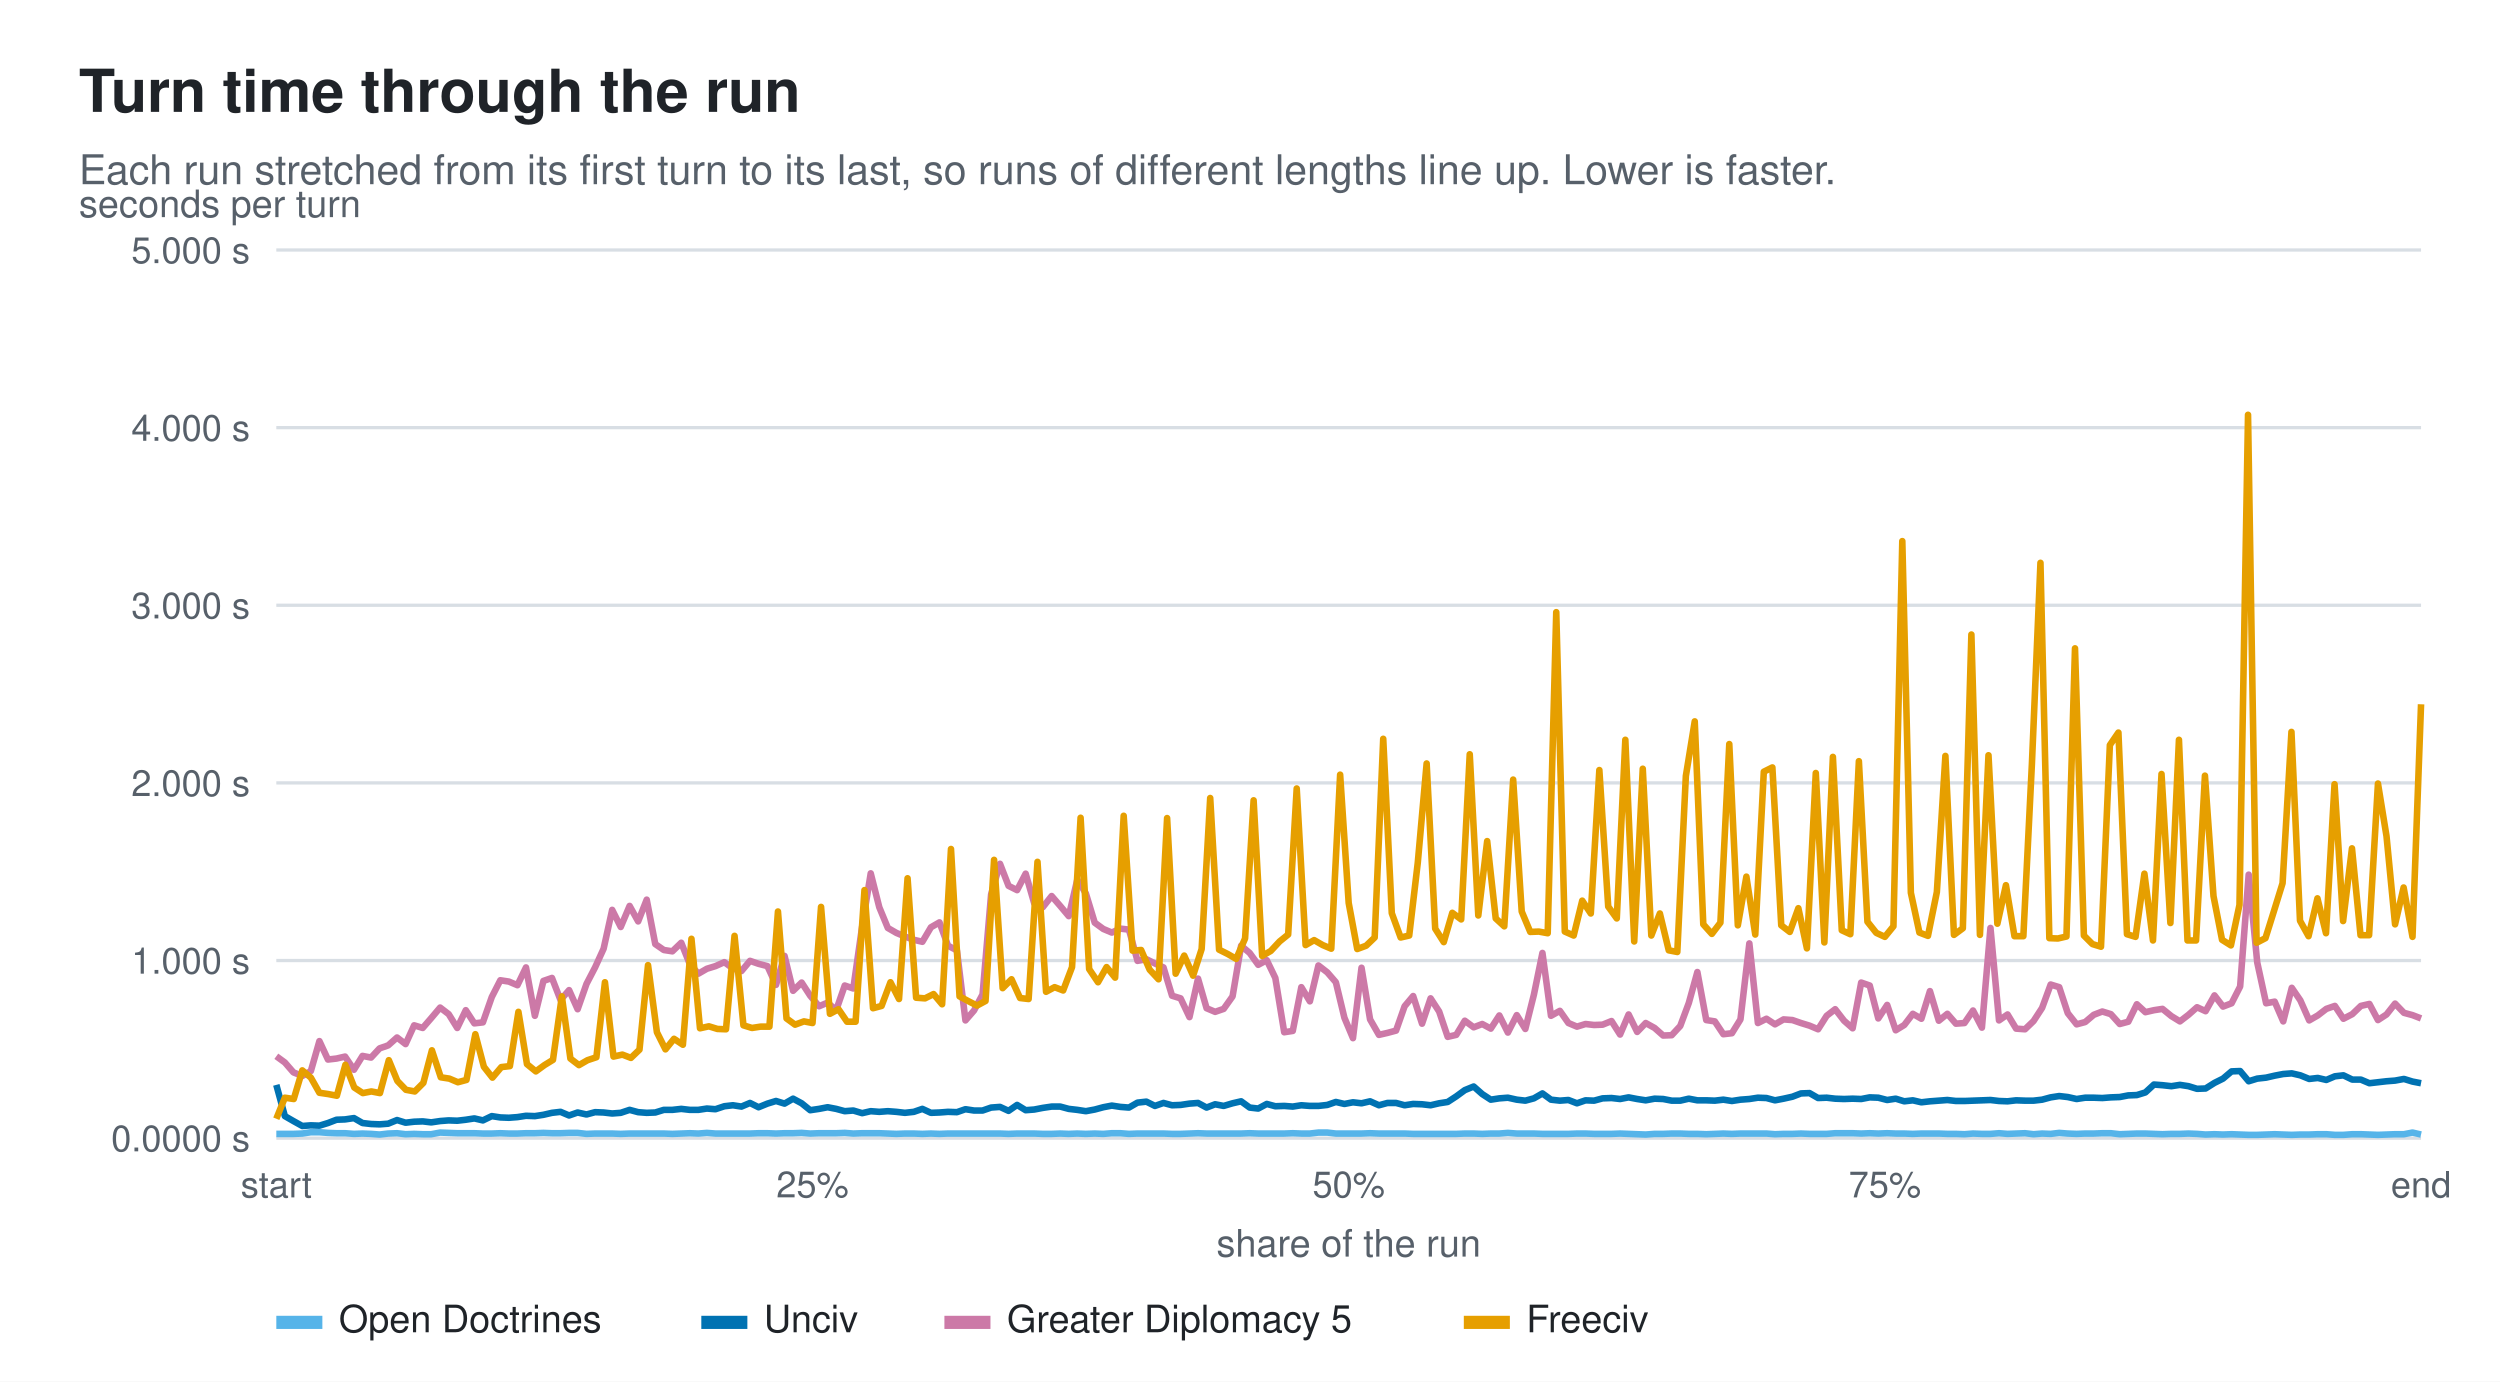
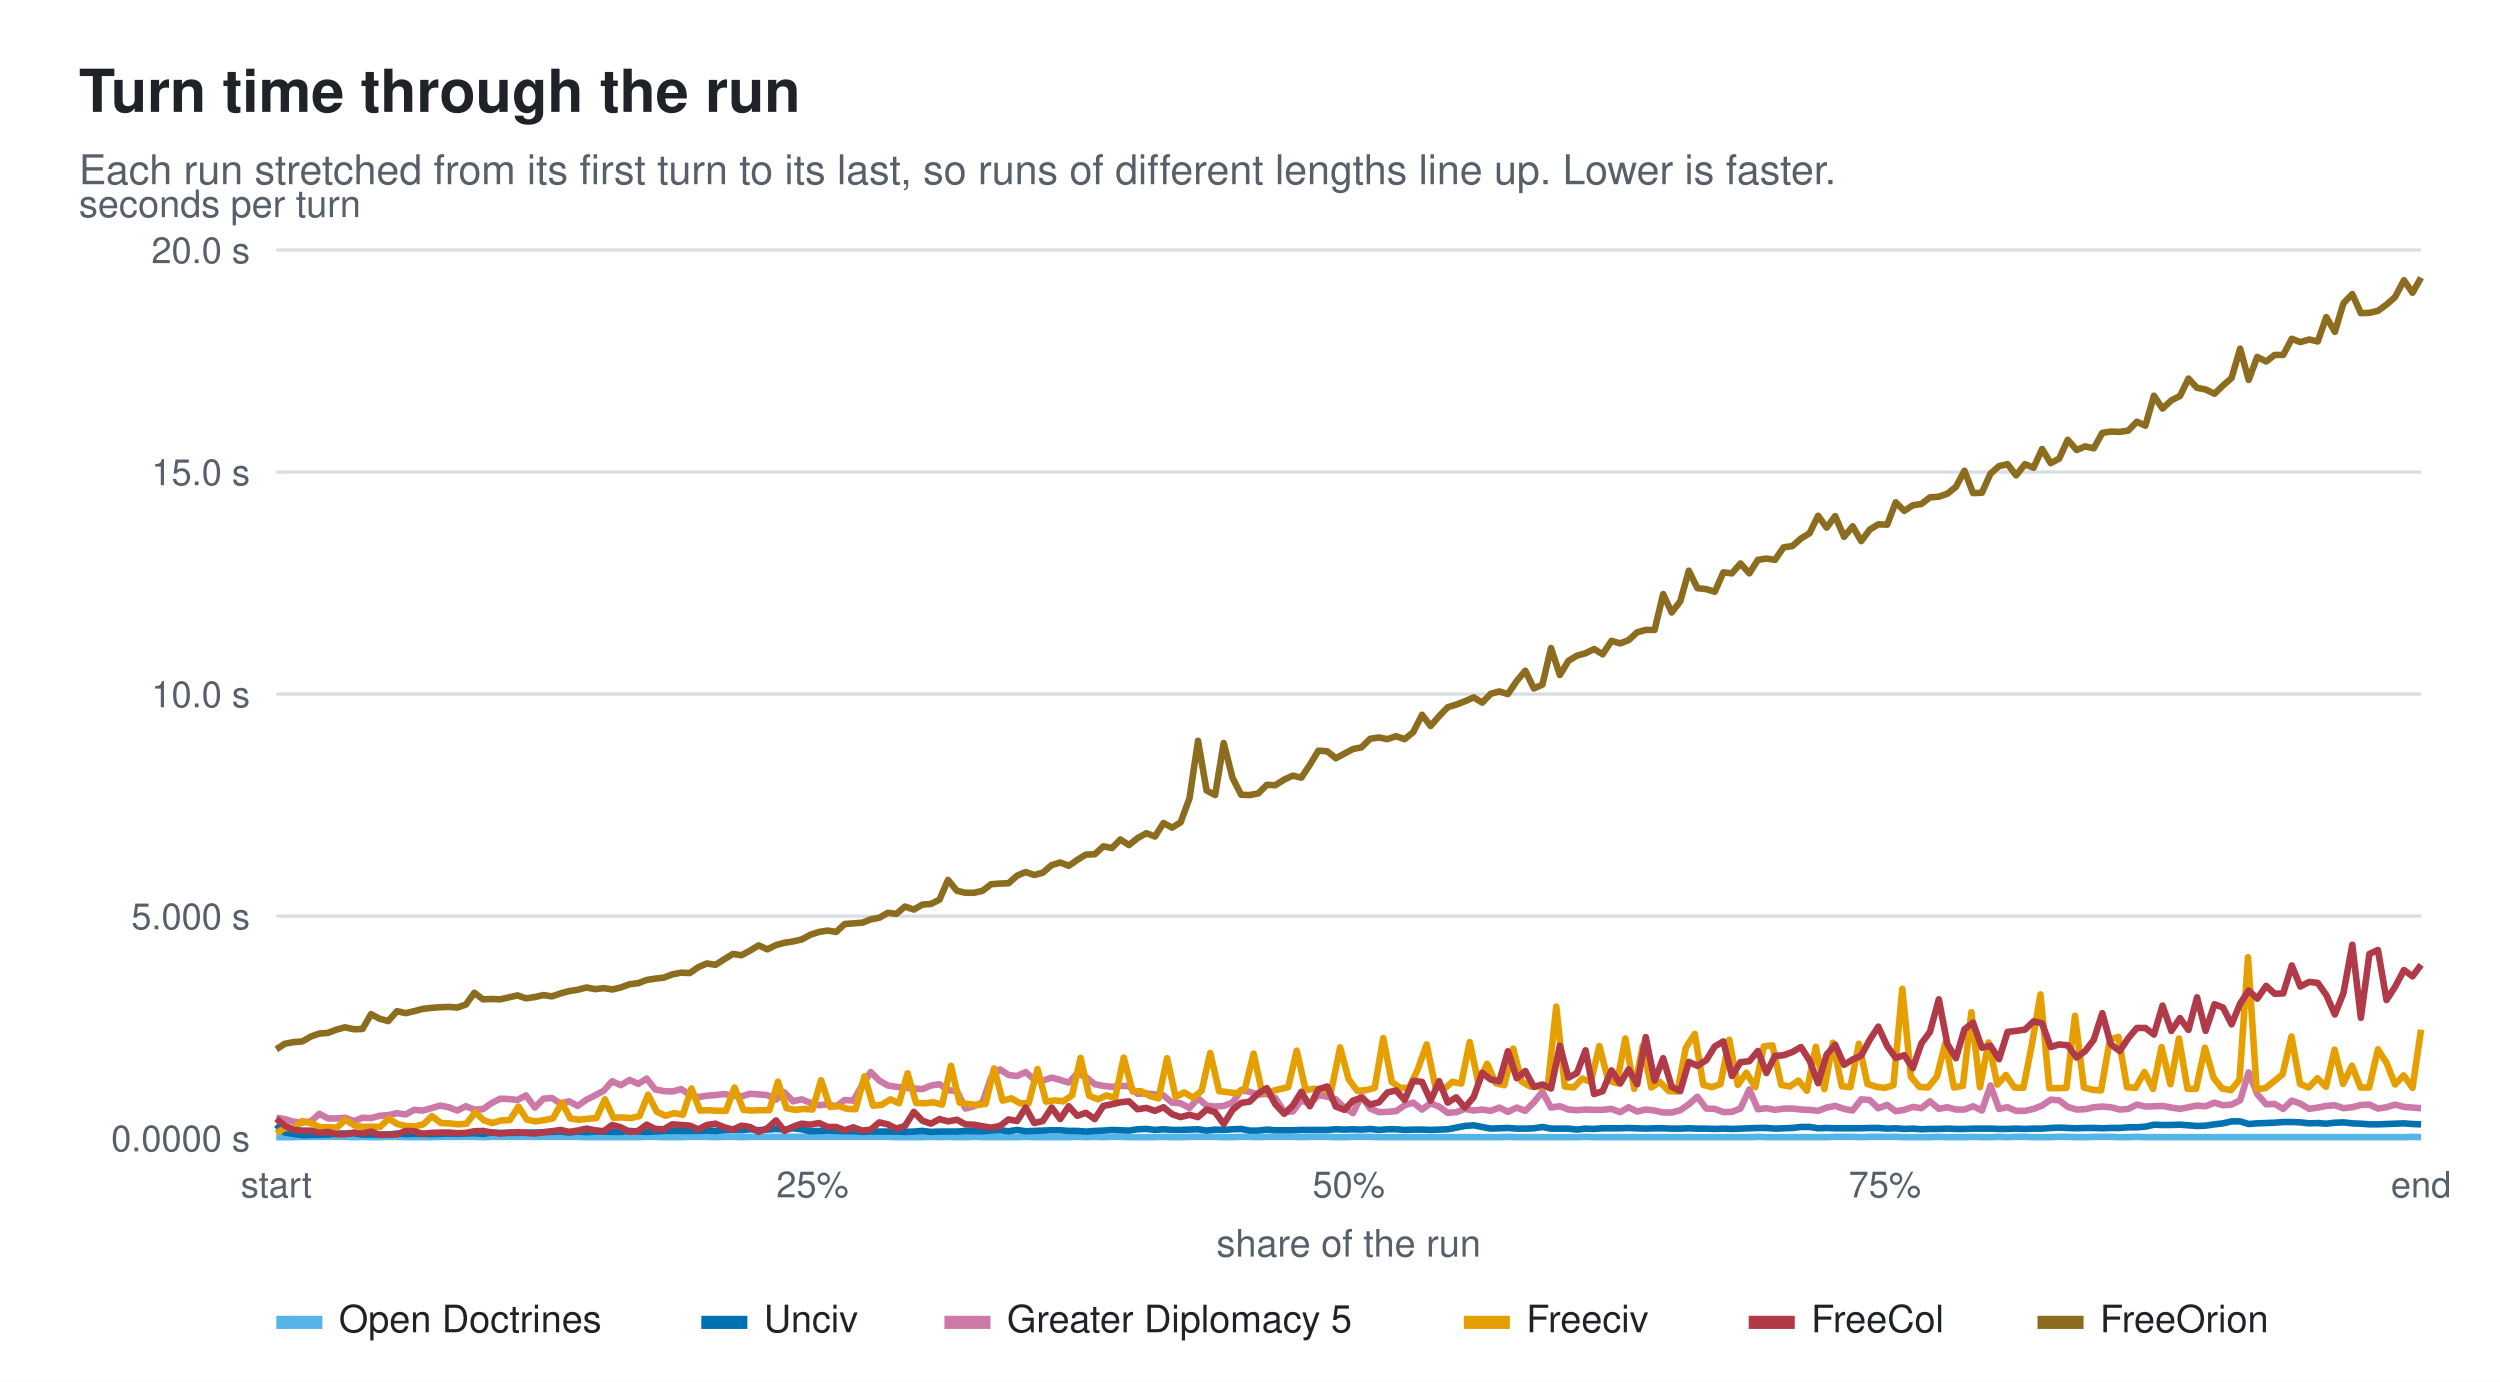
<svg xmlns="http://www.w3.org/2000/svg" viewBox="0 0 760 420" width="760" height="420" role="img" aria-label="Turn time through the run">
  <rect width="760" height="420" fill="#FFFFFF" />
  <text x="24" y="34" font-family="Helvetica Neue,Helvetica,Arial,DejaVu Sans,sans-serif" font-size="18" font-weight="600" fill="#1F2328">Turn time through the run</text>
  <text x="24" y="56" font-family="Helvetica Neue,Helvetica,Arial,DejaVu Sans,sans-serif" font-size="12.5" fill="#57606A">Each run stretched from its first turn to its last, so runs of different lengths line up. Lower is faster.</text>
  <line x1="84" y1="346.0" x2="736" y2="346.0" stroke="#D8DEE4" />
  <text x="76" y="350.0" font-family="Helvetica Neue,Helvetica,Arial,DejaVu Sans,sans-serif" font-size="11" fill="#57606A" text-anchor="end">0.0000 s</text>
-   <line x1="84" y1="292.0" x2="736" y2="292.0" stroke="#D8DEE4" />
-   <text x="76" y="296.0" font-family="Helvetica Neue,Helvetica,Arial,DejaVu Sans,sans-serif" font-size="11" fill="#57606A" text-anchor="end">1.000 s</text>
-   <line x1="84" y1="238.0" x2="736" y2="238.0" stroke="#D8DEE4" />
-   <text x="76" y="242.0" font-family="Helvetica Neue,Helvetica,Arial,DejaVu Sans,sans-serif" font-size="11" fill="#57606A" text-anchor="end">2.000 s</text>
-   <line x1="84" y1="184.0" x2="736" y2="184.0" stroke="#D8DEE4" />
-   <text x="76" y="188.0" font-family="Helvetica Neue,Helvetica,Arial,DejaVu Sans,sans-serif" font-size="11" fill="#57606A" text-anchor="end">3.000 s</text>
-   <line x1="84" y1="130.0" x2="736" y2="130.0" stroke="#D8DEE4" />
-   <text x="76" y="134.0" font-family="Helvetica Neue,Helvetica,Arial,DejaVu Sans,sans-serif" font-size="11" fill="#57606A" text-anchor="end">4.000 s</text>
+   <line x1="84" y1="278.5" x2="736" y2="278.5" stroke="#D8DEE4" />
+   <text x="76" y="282.5" font-family="Helvetica Neue,Helvetica,Arial,DejaVu Sans,sans-serif" font-size="11" fill="#57606A" text-anchor="end">5.000 s</text>
+   <line x1="84" y1="211.0" x2="736" y2="211.0" stroke="#D8DEE4" />
+   <text x="76" y="215.0" font-family="Helvetica Neue,Helvetica,Arial,DejaVu Sans,sans-serif" font-size="11" fill="#57606A" text-anchor="end">10.0 s</text>
+   <line x1="84" y1="143.5" x2="736" y2="143.5" stroke="#D8DEE4" />
+   <text x="76" y="147.5" font-family="Helvetica Neue,Helvetica,Arial,DejaVu Sans,sans-serif" font-size="11" fill="#57606A" text-anchor="end">15.0 s</text>
  <line x1="84" y1="76.0" x2="736" y2="76.0" stroke="#D8DEE4" />
-   <text x="76" y="80.0" font-family="Helvetica Neue,Helvetica,Arial,DejaVu Sans,sans-serif" font-size="11" fill="#57606A" text-anchor="end">5.000 s</text>
+   <text x="76" y="80.0" font-family="Helvetica Neue,Helvetica,Arial,DejaVu Sans,sans-serif" font-size="11" fill="#57606A" text-anchor="end">20.0 s</text>
  <text x="84.0" y="364" font-family="Helvetica Neue,Helvetica,Arial,DejaVu Sans,sans-serif" font-size="11" fill="#57606A" text-anchor="middle">start</text>
  <text x="247.0" y="364" font-family="Helvetica Neue,Helvetica,Arial,DejaVu Sans,sans-serif" font-size="11" fill="#57606A" text-anchor="middle">25%</text>
  <text x="410.0" y="364" font-family="Helvetica Neue,Helvetica,Arial,DejaVu Sans,sans-serif" font-size="11" fill="#57606A" text-anchor="middle">50%</text>
  <text x="573.0" y="364" font-family="Helvetica Neue,Helvetica,Arial,DejaVu Sans,sans-serif" font-size="11" fill="#57606A" text-anchor="middle">75%</text>
  <text x="736.0" y="364" font-family="Helvetica Neue,Helvetica,Arial,DejaVu Sans,sans-serif" font-size="11" fill="#57606A" text-anchor="middle">end</text>
  <text x="410" y="382" font-family="Helvetica Neue,Helvetica,Arial,DejaVu Sans,sans-serif" font-size="11.5" fill="#57606A" text-anchor="middle">share of the run</text>
  <text x="24" y="66" font-family="Helvetica Neue,Helvetica,Arial,DejaVu Sans,sans-serif" font-size="11.5" fill="#57606A">seconds per turn</text>
-   <polyline fill="none" stroke="#56B4E9" stroke-width="2" stroke-linejoin="round" points="84.0,344.7 86.6,344.7 89.2,344.7 91.9,344.6 94.5,344.2 97.1,344.2 99.7,344.4 102.3,344.5 104.9,344.5 107.6,344.7 110.2,344.6 112.8,344.7 115.4,344.9 118.0,344.6 120.7,344.5 123.3,344.8 125.9,344.7 128.5,344.8 131.1,344.8 133.8,344.3 136.4,344.4 139.0,344.5 141.6,344.5 144.2,344.5 146.8,344.6 149.5,344.6 152.1,344.5 154.7,344.6 157.3,344.6 159.9,344.5 162.6,344.5 165.2,344.4 167.8,344.5 170.4,344.5 173.0,344.4 175.6,344.4 178.3,344.7 180.9,344.6 183.5,344.6 186.1,344.6 188.7,344.7 191.4,344.6 194.0,344.6 196.6,344.6 199.2,344.6 201.8,344.6 204.4,344.7 207.1,344.6 209.7,344.5 212.3,344.6 214.9,344.4 217.5,344.6 220.2,344.6 222.8,344.6 225.4,344.6 228.0,344.6 230.6,344.5 233.3,344.5 235.9,344.6 238.5,344.5 241.1,344.5 243.7,344.4 246.3,344.6 249.0,344.5 251.6,344.5 254.2,344.5 256.8,344.4 259.4,344.6 262.1,344.5 264.7,344.5 267.3,344.5 269.9,344.6 272.5,344.7 275.1,344.6 277.8,344.6 280.4,344.7 283.0,344.6 285.6,344.7 288.2,344.6 290.9,344.6 293.5,344.6 296.1,344.6 298.7,344.6 301.3,344.6 304.0,344.6 306.6,344.7 309.2,344.6 311.8,344.6 314.4,344.6 317.0,344.7 319.7,344.7 322.3,344.6 324.9,344.7 327.5,344.6 330.1,344.7 332.8,344.6 335.4,344.7 338.0,344.5 340.6,344.5 343.2,344.7 345.8,344.6 348.5,344.6 351.1,344.6 353.7,344.6 356.3,344.7 358.9,344.7 361.6,344.6 364.2,344.5 366.8,344.6 369.4,344.6 372.0,344.6 374.7,344.6 377.3,344.6 379.9,344.5 382.5,344.6 385.1,344.6 387.7,344.6 390.4,344.6 393.0,344.5 395.6,344.6 398.2,344.6 400.8,344.3 403.5,344.3 406.1,344.6 408.7,344.6 411.3,344.6 413.9,344.6 416.5,344.5 419.2,344.6 421.8,344.6 424.4,344.6 427.0,344.6 429.6,344.7 432.3,344.7 434.9,344.7 437.5,344.7 440.1,344.7 442.7,344.7 445.3,344.6 448.0,344.6 450.6,344.7 453.2,344.6 455.8,344.6 458.4,344.4 461.1,344.6 463.7,344.6 466.3,344.6 468.9,344.7 471.5,344.7 474.2,344.7 476.8,344.7 479.4,344.6 482.0,344.6 484.6,344.7 487.2,344.7 489.9,344.7 492.5,344.6 495.1,344.7 497.7,344.8 500.3,344.9 503.0,344.7 505.6,344.7 508.2,344.6 510.8,344.6 513.4,344.7 516.0,344.7 518.7,344.8 521.3,344.7 523.9,344.6 526.5,344.7 529.1,344.6 531.8,344.6 534.4,344.6 537.0,344.6 539.6,344.8 542.2,344.7 544.9,344.7 547.5,344.6 550.1,344.7 552.7,344.7 555.3,344.7 557.9,344.5 560.6,344.5 563.2,344.5 565.8,344.6 568.4,344.5 571.0,344.6 573.7,344.5 576.3,344.6 578.9,344.6 581.5,344.7 584.1,344.6 586.7,344.6 589.4,344.6 592.0,344.7 594.6,344.7 597.2,344.8 599.8,344.6 602.5,344.7 605.1,344.7 607.7,344.5 610.3,344.7 612.9,344.6 615.6,344.5 618.2,344.8 620.8,344.6 623.4,344.7 626.0,344.4 628.6,344.6 631.3,344.7 633.9,344.6 636.5,344.6 639.1,344.5 641.7,344.5 644.4,344.8 647.0,344.7 649.6,344.6 652.2,344.6 654.8,344.7 657.4,344.8 660.1,344.7 662.7,344.7 665.3,344.6 667.9,344.7 670.5,344.9 673.2,344.8 675.8,344.9 678.4,344.8 681.0,344.9 683.6,345.0 686.2,345.0 688.9,344.9 691.5,344.8 694.1,344.9 696.7,345.0 699.3,344.9 702.0,344.9 704.6,344.8 707.2,344.8 709.8,345.0 712.4,345.0 715.1,344.8 717.7,344.8 720.3,344.9 722.9,345.0 725.5,344.9 728.1,344.8 730.8,344.8 733.4,344.3 736.0,344.9" />
-   <polyline fill="none" stroke="#0072B2" stroke-width="2" stroke-linejoin="round" points="84.0,329.8 86.6,339.3 89.2,340.8 91.9,342.3 94.5,342.1 97.1,342.2 99.7,341.4 102.3,340.4 104.9,340.3 107.6,339.9 110.2,341.4 112.8,341.7 115.4,341.8 118.0,341.6 120.7,340.5 123.3,341.3 125.9,341.0 128.5,340.9 131.1,341.2 133.8,340.8 136.4,340.6 139.0,340.7 141.6,340.4 144.2,340.0 146.8,340.6 149.5,339.3 152.1,339.7 154.7,339.8 157.3,339.6 159.9,339.2 162.6,339.3 165.2,338.9 167.8,338.3 170.4,338.0 173.0,339.1 175.6,338.2 178.3,338.8 180.9,338.1 183.5,338.2 186.1,338.5 188.7,338.3 191.4,337.4 194.0,338.1 196.6,338.3 199.2,338.2 201.8,337.4 204.4,337.4 207.1,337.1 209.7,337.4 212.3,337.4 214.9,337.0 217.5,337.2 220.2,336.3 222.8,336.0 225.4,336.4 228.0,335.3 230.6,336.6 233.3,335.5 235.9,334.7 238.5,335.5 241.1,334.0 243.7,335.4 246.3,337.5 249.0,337.1 251.6,336.6 254.2,337.1 256.8,337.8 259.4,337.6 262.1,338.4 264.7,337.8 267.3,338.0 269.9,337.8 272.5,338.0 275.1,338.3 277.8,338.0 280.4,337.1 283.0,338.3 285.6,338.2 288.2,338.0 290.9,338.1 293.5,337.2 296.1,337.6 298.7,337.6 301.3,336.7 304.0,336.5 306.6,337.7 309.2,335.9 311.8,337.5 314.4,337.3 317.0,336.8 319.7,336.4 322.3,336.4 324.9,337.1 327.5,337.4 330.1,337.8 332.8,337.3 335.4,336.6 338.0,336.1 340.6,336.5 343.2,336.7 345.8,335.2 348.5,334.9 351.1,336.2 353.7,335.3 356.3,336.0 358.9,335.9 361.6,335.5 364.2,335.3 366.8,336.7 369.4,335.7 372.0,336.2 374.7,335.4 377.3,334.8 379.9,336.7 382.5,337.0 385.1,335.6 387.7,336.3 390.4,336.2 393.0,336.4 395.6,336.0 398.2,336.2 400.8,336.2 403.5,335.9 406.1,335.0 408.7,335.6 411.3,335.1 413.9,335.4 416.5,334.8 419.2,336.0 421.8,335.3 424.4,335.3 427.0,336.0 429.6,335.6 432.3,335.7 434.9,336.0 437.5,335.4 440.1,335.0 442.7,333.3 445.3,331.4 448.0,330.3 450.6,332.6 453.2,334.3 455.8,333.9 458.4,333.7 461.1,334.3 463.7,334.6 466.3,333.9 468.9,332.4 471.5,334.3 474.2,334.6 476.8,334.4 479.4,335.4 482.0,334.5 484.6,334.6 487.2,333.9 489.9,333.8 492.5,334.1 495.1,333.6 497.7,334.1 500.3,334.5 503.0,334.0 505.6,334.1 508.2,334.6 510.8,334.6 513.4,334.0 516.0,334.5 518.7,334.5 521.3,334.6 523.9,334.3 526.5,334.7 529.1,334.3 531.8,334.1 534.4,333.7 537.0,333.8 539.6,334.5 542.2,334.0 544.9,333.4 547.5,332.4 550.1,332.3 552.7,333.8 555.3,333.7 557.9,334.0 560.6,334.1 563.2,334.0 565.8,334.1 568.4,333.6 571.0,333.7 573.7,334.4 576.3,334.0 578.9,334.8 581.5,334.5 584.1,335.1 586.7,334.8 589.4,334.6 592.0,334.4 594.6,334.7 597.2,334.7 599.8,334.6 602.5,334.5 605.1,334.4 607.7,334.7 610.3,334.8 612.9,334.5 615.6,334.6 618.2,334.6 620.8,334.3 623.4,333.6 626.0,333.2 628.6,333.5 631.3,334.1 633.9,333.7 636.5,333.7 639.1,333.8 641.7,333.6 644.4,333.5 647.0,333.0 649.6,332.9 652.2,332.1 654.8,329.7 657.4,329.9 660.1,330.2 662.7,329.8 665.3,330.2 667.9,331.0 670.5,330.9 673.2,329.2 675.8,327.9 678.4,325.7 681.0,325.6 683.6,328.7 686.2,327.9 688.9,327.6 691.5,327.0 694.1,326.5 696.7,326.3 699.3,326.9 702.0,328.0 704.6,327.7 707.2,328.3 709.8,327.2 712.4,326.9 715.1,328.2 717.7,328.2 720.3,329.3 722.9,329.0 725.5,328.7 728.1,328.5 730.8,328.0 733.4,328.8 736.0,329.3" />
-   <polyline fill="none" stroke="#CC79A7" stroke-width="2" stroke-linejoin="round" points="84.0,321.1 86.6,323.0 89.2,326.0 91.9,327.1 94.5,325.6 97.1,316.5 99.7,322.1 102.3,321.8 104.9,321.2 107.6,325.2 110.2,321.0 112.8,321.5 115.4,318.7 118.0,317.8 120.7,315.4 123.3,317.4 125.9,311.7 128.5,312.5 131.1,309.5 133.8,306.3 136.4,308.3 139.0,312.5 141.6,307.1 144.2,311.1 146.8,310.8 149.5,303.1 152.1,298.0 154.7,298.4 157.3,299.5 159.9,294.1 162.6,308.8 165.2,298.2 167.8,297.3 170.4,304.0 173.0,301.0 175.6,306.8 178.3,299.1 180.9,294.1 183.5,288.4 186.1,276.6 188.7,281.8 191.4,275.4 194.0,280.1 196.6,273.5 199.2,287.0 201.8,288.8 204.4,289.2 207.1,286.6 209.7,293.1 212.3,296.0 214.9,294.5 217.5,293.7 220.2,292.5 222.8,294.4 225.4,295.2 228.0,292.1 230.6,293.0 233.3,293.7 235.9,299.4 238.5,290.6 241.1,301.2 243.7,298.7 246.3,302.7 249.0,305.9 251.6,304.8 254.2,307.1 256.8,299.6 259.4,300.5 262.1,281.6 264.7,265.5 267.3,275.8 269.9,282.1 272.5,283.6 275.1,284.7 277.8,285.7 280.4,286.3 283.0,281.9 285.6,280.4 288.2,287.5 290.9,288.9 293.5,310.2 296.1,307.2 298.7,302.3 301.3,271.9 304.0,262.6 306.6,269.3 309.2,270.6 311.8,265.6 314.4,274.6 317.0,275.8 319.7,272.4 322.3,275.4 324.9,278.5 327.5,267.4 330.1,271.6 332.8,280.5 335.4,282.4 338.0,283.5 340.6,282.3 343.2,282.6 345.8,292.1 348.5,291.6 351.1,292.9 353.7,294.1 356.3,302.7 358.9,303.5 361.6,309.2 364.2,297.5 366.8,306.5 369.4,307.6 372.0,306.7 374.7,302.9 377.3,287.5 379.9,289.7 382.5,293.3 385.1,291.9 387.7,297.3 390.4,313.8 393.0,313.4 395.6,300.1 398.2,304.4 400.8,293.5 403.5,295.6 406.1,298.6 408.7,309.4 411.3,315.6 413.9,294.2 416.5,309.9 419.2,314.6 421.8,314.0 424.4,313.3 427.0,305.9 429.6,302.8 432.3,311.2 434.9,303.5 437.5,307.5 440.1,315.2 442.7,314.6 445.3,310.3 448.0,312.3 450.6,311.3 453.2,312.7 455.8,308.7 458.4,313.9 461.1,308.6 463.7,312.8 466.3,302.4 468.9,289.7 471.5,308.8 474.2,307.3 476.8,311.0 479.4,312.1 482.0,311.3 484.6,311.6 487.2,311.5 489.9,310.4 492.5,314.5 495.1,308.4 497.7,313.7 500.3,311.0 503.0,312.5 505.6,314.8 508.2,314.7 510.8,311.9 513.4,304.9 516.0,295.5 518.7,310.1 521.3,310.5 523.9,314.4 526.5,314.1 529.1,309.9 531.8,286.8 534.4,311.0 537.0,309.7 539.6,311.4 542.2,309.9 544.9,310.1 547.5,311.0 550.1,311.8 552.7,312.9 555.3,308.8 557.9,306.8 560.6,310.3 563.2,312.6 565.8,298.7 568.4,299.6 571.0,309.6 573.7,305.5 576.3,313.2 578.9,311.6 581.5,308.2 584.1,309.7 586.7,301.3 589.4,310.3 592.0,308.2 594.6,311.2 597.2,311.0 599.8,307.2 602.5,312.4 605.1,282.1 607.7,310.2 610.3,308.4 612.9,312.7 615.6,312.9 618.2,310.4 620.8,306.4 623.4,299.3 626.0,300.1 628.6,308.0 631.3,311.4 633.9,310.7 636.5,308.5 639.1,307.5 641.7,308.3 644.4,311.3 647.0,310.6 649.6,305.3 652.2,307.7 654.8,307.1 657.4,306.7 660.1,308.9 662.7,310.5 665.3,308.5 667.9,306.2 670.5,307.4 673.2,302.6 675.8,306.0 678.4,305.0 681.0,299.9 683.6,265.9 686.2,292.6 688.9,305.0 691.5,304.5 694.1,310.5 696.7,300.3 699.3,304.1 702.0,310.2 704.6,308.7 707.2,306.7 709.8,305.8 712.4,309.7 715.1,308.3 717.7,305.8 720.3,305.2 722.9,310.1 725.5,308.4 728.1,305.1 730.8,307.9 733.4,308.6 736.0,309.6" />
-   <polyline fill="none" stroke="#E69F00" stroke-width="2" stroke-linejoin="round" points="84.0,340.1 86.6,333.7 89.3,334.1 91.9,325.4 94.5,327.6 97.1,332.2 99.8,332.6 102.4,333.1 105.0,323.7 107.7,330.6 110.3,332.3 112.9,331.8 115.5,332.3 118.2,322.3 120.8,328.6 123.4,331.3 126.1,331.8 128.7,329.2 131.3,319.3 134.0,327.5 136.6,327.9 139.2,329.0 141.8,328.3 144.5,314.4 147.1,324.3 149.7,327.6 152.4,324.4 155.0,324.1 157.6,307.6 160.2,323.5 162.9,325.7 165.5,323.8 168.1,322.2 170.8,302.9 173.4,321.8 176.0,323.8 178.6,322.3 181.3,321.4 183.9,298.6 186.5,321.2 189.2,320.6 191.8,321.6 194.4,319.1 197.0,293.4 199.7,313.8 202.3,319.0 204.9,315.8 207.6,317.6 210.2,285.4 212.8,312.6 215.5,312.0 218.1,312.8 220.7,312.9 223.3,284.5 226.0,311.7 228.6,312.5 231.2,312.1 233.9,312.1 236.5,277.1 239.1,309.6 241.7,311.5 244.4,310.5 247.0,311.0 249.6,275.7 252.3,308.2 254.9,306.8 257.5,310.6 260.1,310.6 262.8,270.6 265.4,306.5 268.0,305.8 270.7,298.6 273.3,303.7 275.9,267.0 278.5,303.3 281.2,303.5 283.8,302.2 286.4,305.3 289.1,258.1 291.7,302.9 294.3,304.3 297.0,305.7 299.6,304.3 302.2,261.4 304.8,300.4 307.5,297.7 310.1,303.4 312.7,303.7 315.4,262.0 318.0,301.5 320.6,300.1 323.2,301.1 325.9,294.0 328.5,248.6 331.1,294.6 333.8,298.6 336.4,294.0 339.0,297.2 341.6,248.0 344.3,289.0 346.9,288.8 349.5,294.8 352.2,297.7 354.8,248.7 357.4,296.0 360.0,290.5 362.7,296.6 365.3,288.5 367.9,242.6 370.6,288.7 373.2,290.0 375.8,291.5 378.5,285.3 381.1,243.3 383.7,290.6 386.3,289.1 389.0,286.2 391.6,284.1 394.2,239.7 396.9,287.3 399.5,285.8 402.1,287.3 404.7,288.4 407.4,235.5 410.0,274.5 412.6,288.5 415.3,287.5 417.9,285.0 420.5,224.6 423.1,277.6 425.8,285.0 428.4,284.4 431.0,262.3 433.7,232.1 436.3,282.3 438.9,286.4 441.5,277.5 444.2,279.5 446.8,229.3 449.4,278.3 452.1,255.7 454.7,279.2 457.3,281.6 460.0,237.0 462.6,277.1 465.2,283.3 467.8,283.2 470.5,283.7 473.1,186.1 475.7,283.2 478.4,284.4 481.0,273.8 483.6,277.7 486.2,234.1 488.9,275.6 491.5,279.2 494.1,224.9 496.8,286.2 499.4,233.7 502.0,284.4 504.6,277.7 507.3,288.9 509.9,289.4 512.5,235.9 515.2,219.3 517.8,281.0 520.4,283.9 523.0,280.5 525.7,226.2 528.3,281.3 530.9,266.5 533.6,284.1 536.2,234.6 538.8,233.3 541.5,281.3 544.1,283.3 546.7,276.1 549.3,288.3 552.0,235.0 554.6,286.5 557.2,230.1 559.9,282.8 562.5,284.0 565.1,231.4 567.7,280.2 570.4,283.6 573.0,284.8 575.6,281.6 578.3,164.5 580.9,271.4 583.5,283.5 586.1,284.5 588.8,271.2 591.4,229.8 594.0,284.2 596.7,282.2 599.3,192.9 601.9,284.2 604.5,229.6 607.2,280.8 609.8,269.1 612.4,284.6 615.1,284.6 617.7,232.2 620.3,171.1 623.0,285.2 625.6,285.3 628.2,284.7 630.8,197.1 633.5,284.4 636.1,287.0 638.7,287.8 641.4,226.5 644.0,222.7 646.6,284.0 649.2,284.8 651.9,265.6 654.5,285.9 657.1,235.3 659.8,280.6 662.4,224.9 665.0,285.9 667.6,285.9 670.3,235.8 672.9,272.4 675.5,285.7 678.2,287.4 680.8,275.1 683.4,126.1 686.0,286.6 688.7,285.2 691.3,276.9 693.9,268.5 696.6,222.5 699.2,279.9 701.8,284.6 704.5,273.1 707.1,283.7 709.7,238.4 712.3,280.0 715.0,257.9 717.6,284.3 720.2,284.3 722.9,238.2 725.5,254.2 728.1,281.0 730.7,269.8 733.4,284.8 736.0,214.1" />
+   <polyline fill="none" stroke="#56B4E9" stroke-width="2" stroke-linejoin="round" points="84.0,345.7 86.6,345.7 89.2,345.7 91.9,345.6 94.5,345.6 97.1,345.6 99.7,345.6 102.3,345.6 104.9,345.6 107.6,345.7 110.2,345.6 112.8,345.7 115.4,345.7 118.0,345.6 120.7,345.6 123.3,345.7 125.9,345.7 128.5,345.7 131.1,345.7 133.8,345.6 136.4,345.6 139.0,345.6 141.6,345.6 144.2,345.6 146.8,345.7 149.5,345.6 152.1,345.6 154.7,345.6 157.3,345.6 159.9,345.6 162.6,345.6 165.2,345.6 167.8,345.6 170.4,345.6 173.0,345.6 175.6,345.6 178.3,345.7 180.9,345.7 183.5,345.7 186.1,345.7 188.7,345.7 191.4,345.7 194.0,345.7 196.6,345.6 199.2,345.6 201.8,345.7 204.4,345.7 207.1,345.7 209.7,345.6 212.3,345.6 214.9,345.6 217.5,345.7 220.2,345.6 222.8,345.6 225.4,345.7 228.0,345.6 230.6,345.6 233.3,345.6 235.9,345.6 238.5,345.6 241.1,345.6 243.7,345.6 246.3,345.6 249.0,345.6 251.6,345.6 254.2,345.6 256.8,345.6 259.4,345.6 262.1,345.6 264.7,345.6 267.3,345.6 269.9,345.6 272.5,345.7 275.1,345.7 277.8,345.7 280.4,345.7 283.0,345.6 285.6,345.7 288.2,345.6 290.9,345.7 293.5,345.7 296.1,345.6 298.7,345.7 301.3,345.7 304.0,345.7 306.6,345.7 309.2,345.7 311.8,345.6 314.4,345.7 317.0,345.7 319.7,345.7 322.3,345.7 324.9,345.7 327.5,345.6 330.1,345.7 332.8,345.6 335.4,345.7 338.0,345.6 340.6,345.6 343.2,345.7 345.8,345.7 348.5,345.7 351.1,345.7 353.7,345.6 356.3,345.7 358.9,345.7 361.6,345.6 364.2,345.6 366.8,345.6 369.4,345.6 372.0,345.7 374.7,345.7 377.3,345.6 379.9,345.6 382.5,345.7 385.1,345.6 387.7,345.6 390.4,345.6 393.0,345.6 395.6,345.7 398.2,345.6 400.8,345.6 403.5,345.6 406.1,345.7 408.7,345.7 411.3,345.6 413.9,345.6 416.5,345.6 419.2,345.7 421.8,345.7 424.4,345.7 427.0,345.7 429.6,345.7 432.3,345.7 434.9,345.7 437.5,345.7 440.1,345.7 442.7,345.7 445.3,345.7 448.0,345.7 450.6,345.7 453.2,345.7 455.8,345.7 458.4,345.6 461.1,345.7 463.7,345.7 466.3,345.7 468.9,345.7 471.5,345.7 474.2,345.7 476.8,345.7 479.4,345.7 482.0,345.6 484.6,345.7 487.2,345.7 489.9,345.7 492.5,345.7 495.1,345.7 497.7,345.7 500.3,345.7 503.0,345.7 505.6,345.7 508.2,345.7 510.8,345.7 513.4,345.7 516.0,345.7 518.7,345.7 521.3,345.7 523.9,345.7 526.5,345.7 529.1,345.7 531.8,345.7 534.4,345.6 537.0,345.7 539.6,345.7 542.2,345.7 544.9,345.7 547.5,345.7 550.1,345.7 552.7,345.7 555.3,345.7 557.9,345.6 560.6,345.6 563.2,345.6 565.8,345.7 568.4,345.6 571.0,345.6 573.7,345.6 576.3,345.6 578.9,345.7 581.5,345.7 584.1,345.7 586.7,345.7 589.4,345.6 592.0,345.7 594.6,345.7 597.2,345.7 599.8,345.6 602.5,345.7 605.1,345.7 607.7,345.6 610.3,345.7 612.9,345.6 615.6,345.6 618.2,345.7 620.8,345.7 623.4,345.7 626.0,345.6 628.6,345.6 631.3,345.7 633.9,345.7 636.5,345.6 639.1,345.6 641.7,345.6 644.4,345.7 647.0,345.7 649.6,345.6 652.2,345.7 654.8,345.7 657.4,345.7 660.1,345.7 662.7,345.7 665.3,345.7 667.9,345.7 670.5,345.7 673.2,345.7 675.8,345.7 678.4,345.7 681.0,345.7 683.6,345.7 686.2,345.7 688.9,345.7 691.5,345.7 694.1,345.7 696.7,345.7 699.3,345.7 702.0,345.7 704.6,345.7 707.2,345.7 709.8,345.7 712.4,345.7 715.1,345.7 717.7,345.7 720.3,345.7 722.9,345.7 725.5,345.7 728.1,345.7 730.8,345.7 733.4,345.6 736.0,345.7" />
+   <polyline fill="none" stroke="#0072B2" stroke-width="2" stroke-linejoin="round" points="84.0,341.9 86.6,344.3 89.2,344.7 91.9,345.1 94.5,345.0 97.1,345.0 99.7,344.9 102.3,344.6 104.9,344.6 107.6,344.5 110.2,344.9 112.8,344.9 115.4,344.9 118.0,344.9 120.7,344.6 123.3,344.8 125.9,344.7 128.5,344.7 131.1,344.8 133.8,344.7 136.4,344.6 139.0,344.7 141.6,344.6 144.2,344.5 146.8,344.7 149.5,344.3 152.1,344.4 154.7,344.4 157.3,344.4 159.9,344.3 162.6,344.3 165.2,344.2 167.8,344.1 170.4,344.0 173.0,344.3 175.6,344.0 178.3,344.2 180.9,344.0 183.5,344.0 186.1,344.1 188.7,344.1 191.4,343.8 194.0,344.0 196.6,344.1 199.2,344.0 201.8,343.8 204.4,343.8 207.1,343.8 209.7,343.8 212.3,343.8 214.9,343.7 217.5,343.8 220.2,343.6 222.8,343.5 225.4,343.6 228.0,343.3 230.6,343.6 233.3,343.4 235.9,343.2 238.5,343.4 241.1,343.0 243.7,343.3 246.3,343.9 249.0,343.8 251.6,343.7 254.2,343.8 256.8,343.9 259.4,343.9 262.1,344.1 264.7,344.0 267.3,344.0 269.9,344.0 272.5,344.0 275.1,344.1 277.8,344.0 280.4,343.8 283.0,344.1 285.6,344.0 288.2,344.0 290.9,344.0 293.5,343.8 296.1,343.9 298.7,343.9 301.3,343.7 304.0,343.6 306.6,343.9 309.2,343.5 311.8,343.9 314.4,343.8 317.0,343.7 319.7,343.6 322.3,343.6 324.9,343.8 327.5,343.8 330.1,344.0 332.8,343.8 335.4,343.7 338.0,343.5 340.6,343.6 343.2,343.7 345.8,343.3 348.5,343.2 351.1,343.5 353.7,343.3 356.3,343.5 358.9,343.5 361.6,343.4 364.2,343.3 366.8,343.7 369.4,343.4 372.0,343.5 374.7,343.3 377.3,343.2 379.9,343.7 382.5,343.7 385.1,343.4 387.7,343.6 390.4,343.6 393.0,343.6 395.6,343.5 398.2,343.5 400.8,343.5 403.5,343.5 406.1,343.3 408.7,343.4 411.3,343.3 413.9,343.4 416.5,343.2 419.2,343.5 421.8,343.3 424.4,343.3 427.0,343.5 429.6,343.4 432.3,343.4 434.9,343.5 437.5,343.4 440.1,343.3 442.7,342.8 445.3,342.3 448.0,342.1 450.6,342.6 453.2,343.1 455.8,343.0 458.4,342.9 461.1,343.1 463.7,343.1 466.3,343.0 468.9,342.6 471.5,343.1 474.2,343.1 476.8,343.1 479.4,343.4 482.0,343.1 484.6,343.2 487.2,343.0 489.9,343.0 492.5,343.0 495.1,342.9 497.7,343.0 500.3,343.1 503.0,343.0 505.6,343.0 508.2,343.1 510.8,343.1 513.4,343.0 516.0,343.1 518.7,343.1 521.3,343.2 523.9,343.1 526.5,343.2 529.1,343.1 531.8,343.0 534.4,342.9 537.0,342.9 539.6,343.1 542.2,343.0 544.9,342.9 547.5,342.6 550.1,342.6 552.7,343.0 555.3,342.9 557.9,343.0 560.6,343.0 563.2,343.0 565.8,343.0 568.4,342.9 571.0,342.9 573.7,343.1 576.3,343.0 578.9,343.2 581.5,343.1 584.1,343.3 586.7,343.2 589.4,343.2 592.0,343.1 594.6,343.2 597.2,343.2 599.8,343.1 602.5,343.1 605.1,343.1 607.7,343.2 610.3,343.2 612.9,343.1 615.6,343.2 618.2,343.1 620.8,343.1 623.4,342.9 626.0,342.8 628.6,342.9 631.3,343.0 633.9,342.9 636.5,342.9 639.1,343.0 641.7,342.9 644.4,342.9 647.0,342.7 649.6,342.7 652.2,342.5 654.8,341.9 657.4,342.0 660.1,342.0 662.7,341.9 665.3,342.1 667.9,342.3 670.5,342.2 673.2,341.8 675.8,341.5 678.4,340.9 681.0,340.9 683.6,341.7 686.2,341.5 688.9,341.4 691.5,341.3 694.1,341.1 696.7,341.1 699.3,341.2 702.0,341.5 704.6,341.4 707.2,341.6 709.8,341.3 712.4,341.2 715.1,341.5 717.7,341.6 720.3,341.8 722.9,341.8 725.5,341.7 728.1,341.6 730.8,341.5 733.4,341.7 736.0,341.8" />
+   <polyline fill="none" stroke="#CC79A7" stroke-width="2" stroke-linejoin="round" points="84.0,339.8 86.6,340.2 89.2,341.0 91.9,341.3 94.5,340.9 97.1,338.6 99.7,340.0 102.3,340.0 104.9,339.8 107.6,340.8 110.2,339.8 112.8,339.9 115.4,339.2 118.0,339.0 120.7,338.4 123.3,338.8 125.9,337.4 128.5,337.6 131.1,336.9 133.8,336.1 136.4,336.6 139.0,337.6 141.6,336.3 144.2,337.3 146.8,337.2 149.5,335.3 152.1,334.0 154.7,334.1 157.3,334.4 159.9,333.0 162.6,336.7 165.2,334.0 167.8,333.8 170.4,335.5 173.0,334.8 175.6,336.2 178.3,334.3 180.9,333.0 183.5,331.6 186.1,328.7 188.7,329.9 191.4,328.3 194.0,329.5 196.6,327.9 199.2,331.2 201.8,331.7 204.4,331.8 207.1,331.1 209.7,332.8 212.3,333.5 214.9,333.1 217.5,332.9 220.2,332.6 222.8,333.1 225.4,333.3 228.0,332.5 230.6,332.7 233.3,332.9 235.9,334.3 238.5,332.1 241.1,334.8 243.7,334.2 246.3,335.2 249.0,336.0 251.6,335.7 254.2,336.3 256.8,334.4 259.4,334.6 262.1,329.9 264.7,325.9 267.3,328.5 269.9,330.0 272.5,330.4 275.1,330.7 277.8,330.9 280.4,331.1 283.0,330.0 285.6,329.6 288.2,331.4 290.9,331.7 293.5,337.0 296.1,336.3 298.7,335.1 301.3,327.5 304.0,325.1 306.6,326.8 309.2,327.1 311.8,325.9 314.4,328.2 317.0,328.5 319.7,327.6 322.3,328.3 324.9,329.1 327.5,326.3 330.1,327.4 332.8,329.6 335.4,330.1 338.0,330.4 340.6,330.1 343.2,330.2 345.8,332.5 348.5,332.4 351.1,332.7 353.7,333.0 356.3,335.2 358.9,335.4 361.6,336.8 364.2,333.9 366.8,336.1 369.4,336.4 372.0,336.2 374.7,335.2 377.3,331.4 379.9,331.9 382.5,332.8 385.1,332.5 387.7,333.8 390.4,338.0 393.0,337.9 395.6,334.5 398.2,335.6 400.8,332.9 403.5,333.4 406.1,334.2 408.7,336.8 411.3,338.4 413.9,333.1 416.5,337.0 419.2,338.1 421.8,338.0 424.4,337.8 427.0,336.0 429.6,335.2 432.3,337.3 434.9,335.4 437.5,336.4 440.1,338.3 442.7,338.1 445.3,337.1 448.0,337.6 450.6,337.3 453.2,337.7 455.8,336.7 458.4,338.0 461.1,336.7 463.7,337.7 466.3,335.1 468.9,331.9 471.5,336.7 474.2,336.3 476.8,337.3 479.4,337.5 482.0,337.3 484.6,337.4 487.2,337.4 489.9,337.1 492.5,338.1 495.1,336.6 497.7,337.9 500.3,337.3 503.0,337.6 505.6,338.2 508.2,338.2 510.8,337.5 513.4,335.7 516.0,333.4 518.7,337.0 521.3,337.1 523.9,338.1 526.5,338.0 529.1,337.0 531.8,331.2 534.4,337.2 537.0,336.9 539.6,337.4 542.2,337.0 544.9,337.0 547.5,337.3 550.1,337.4 552.7,337.7 555.3,336.7 557.9,336.2 560.6,337.1 563.2,337.6 565.8,334.2 568.4,334.4 571.0,336.9 573.7,335.9 576.3,337.8 578.9,337.4 581.5,336.5 584.1,336.9 586.7,334.8 589.4,337.1 592.0,336.6 594.6,337.3 597.2,337.3 599.8,336.3 602.5,337.6 605.1,330.0 607.7,337.1 610.3,336.6 612.9,337.7 615.6,337.7 618.2,337.1 620.8,336.1 623.4,334.3 626.0,334.5 628.6,336.5 631.3,337.3 633.9,337.2 636.5,336.6 639.1,336.4 641.7,336.6 644.4,337.3 647.0,337.1 649.6,335.8 652.2,336.4 654.8,336.3 657.4,336.2 660.1,336.7 662.7,337.1 665.3,336.6 667.9,336.1 670.5,336.3 673.2,335.2 675.8,336.0 678.4,335.8 681.0,334.5 683.6,326.0 686.2,332.6 688.9,335.7 691.5,335.6 694.1,337.1 696.7,334.6 699.3,335.5 702.0,337.1 704.6,336.7 707.2,336.2 709.8,336.0 712.4,336.9 715.1,336.6 717.7,335.9 720.3,335.8 722.9,337.0 725.5,336.6 728.1,335.8 730.8,336.5 733.4,336.7 736.0,336.9" />
+   <polyline fill="none" stroke="#E69F00" stroke-width="2" stroke-linejoin="round" points="84.0,344.5 86.6,342.9 89.3,343.0 91.9,340.8 94.5,341.4 97.1,342.6 99.8,342.7 102.4,342.8 105.0,340.4 107.7,342.1 110.3,342.6 112.9,342.5 115.5,342.6 118.2,340.1 120.8,341.7 123.4,342.3 126.1,342.4 128.7,341.8 131.3,339.3 134.0,341.4 136.6,341.5 139.2,341.8 141.8,341.6 144.5,338.1 147.1,340.6 149.7,341.4 152.4,340.6 155.0,340.5 157.6,336.4 160.2,340.4 162.9,340.9 165.5,340.5 168.1,340.0 170.8,335.2 173.4,340.0 176.0,340.4 178.6,340.1 181.3,339.9 183.9,334.2 186.5,339.8 189.2,339.7 191.8,339.9 194.4,339.3 197.0,332.8 199.7,338.0 202.3,339.2 204.9,338.4 207.6,338.9 210.2,330.9 212.8,337.6 215.5,337.5 218.1,337.7 220.7,337.7 223.3,330.6 226.0,337.4 228.6,337.6 231.2,337.5 233.9,337.5 236.5,328.8 239.1,336.9 241.7,337.4 244.4,337.1 247.0,337.3 249.6,328.4 252.3,336.5 254.9,336.2 257.5,337.1 260.1,337.2 262.8,327.2 265.4,336.1 268.0,335.9 270.7,334.2 273.3,335.4 275.9,326.3 278.5,335.3 281.2,335.4 283.8,335.1 286.4,335.8 289.1,324.0 291.7,335.2 294.3,335.6 297.0,335.9 299.6,335.6 302.2,324.8 304.8,334.6 307.5,333.9 310.1,335.4 312.7,335.4 315.4,325.0 318.0,334.9 320.6,334.5 323.2,334.8 325.9,333.0 328.5,321.6 331.1,333.1 333.8,334.2 336.4,333.0 339.0,333.8 341.6,321.5 344.3,331.8 346.9,331.7 349.5,333.2 352.2,333.9 354.8,321.7 357.4,333.5 360.0,332.1 362.7,333.7 365.3,331.6 367.9,320.1 370.6,331.7 373.2,332.0 375.8,332.4 378.5,330.8 381.1,320.3 383.7,332.2 386.3,331.8 389.0,331.1 391.6,330.5 394.2,319.4 396.9,331.3 399.5,331.0 402.1,331.3 404.7,331.6 407.4,318.4 410.0,328.1 412.6,331.6 415.3,331.4 417.9,330.7 420.5,315.6 423.1,328.9 425.8,330.8 428.4,330.6 431.0,325.1 433.7,317.5 436.3,330.1 438.9,331.1 441.5,328.9 444.2,329.4 446.8,316.8 449.4,329.1 452.1,323.4 454.7,329.3 457.3,329.9 460.0,318.8 462.6,328.8 465.2,330.3 467.8,330.3 470.5,330.4 473.1,306.0 475.7,330.3 478.4,330.6 481.0,327.9 483.6,328.9 486.2,318.0 488.9,328.4 491.5,329.3 494.1,315.7 496.8,331.0 499.4,317.9 502.0,330.6 504.6,328.9 507.3,331.7 509.9,331.8 512.5,318.5 515.2,314.3 517.8,329.8 520.4,330.5 523.0,329.6 525.7,316.1 528.3,329.8 530.9,326.1 533.6,330.5 536.2,318.1 538.8,317.8 541.5,329.8 544.1,330.3 546.7,328.5 549.3,331.6 552.0,318.2 554.6,331.1 557.2,317.0 559.9,330.2 562.5,330.5 565.1,317.3 567.7,329.5 570.4,330.4 573.0,330.7 575.6,329.9 578.3,300.6 580.9,327.3 583.5,330.4 586.1,330.6 588.8,327.3 591.4,317.0 594.0,330.6 596.7,330.1 599.3,307.7 601.9,330.5 604.5,316.9 607.2,329.7 609.8,326.8 612.4,330.6 615.1,330.7 617.7,317.5 620.3,302.3 623.0,330.8 625.6,330.8 628.2,330.7 630.8,308.8 633.5,330.6 636.1,331.3 638.7,331.5 641.4,316.1 644.0,315.2 646.6,330.5 649.2,330.7 651.9,325.9 654.5,331.0 657.1,318.3 659.8,329.6 662.4,315.7 665.0,331.0 667.6,331.0 670.3,318.5 672.9,327.6 675.5,330.9 678.2,331.4 680.8,328.3 683.4,291.0 686.0,331.1 688.7,330.8 691.3,328.7 693.9,326.6 696.6,315.1 699.2,329.5 701.8,330.6 704.5,327.8 707.1,330.4 709.7,319.1 712.3,329.5 715.0,324.0 717.6,330.6 720.2,330.6 722.9,319.0 725.5,323.1 728.1,329.7 730.7,326.9 733.4,330.7 736.0,313.0" />
+   <polyline fill="none" stroke="#B03A48" stroke-width="2" stroke-linejoin="round" points="84.0,340.1 86.6,342.2 89.2,343.5 91.9,343.7 94.5,343.7 97.1,344.4 99.7,344.1 102.3,344.8 104.9,344.8 107.6,344.3 110.2,344.6 112.8,344.0 115.4,345.0 118.0,344.9 120.7,344.9 123.3,343.8 125.9,343.9 128.5,344.7 131.1,344.4 133.8,344.3 136.4,344.3 139.0,344.5 141.6,344.4 144.2,343.9 146.8,343.8 149.5,344.3 152.1,344.6 154.7,344.3 157.3,344.2 159.9,344.4 162.6,344.6 165.2,344.2 167.8,343.9 170.4,343.5 173.0,344.1 175.6,343.7 178.3,343.1 180.9,343.6 183.5,343.9 186.1,342.0 188.7,342.7 191.4,344.1 194.0,343.8 196.6,341.9 199.2,343.2 201.8,343.3 204.4,341.8 207.1,342.0 209.7,342.2 212.3,343.3 214.9,342.0 217.5,341.6 220.2,342.7 222.8,343.4 225.4,342.2 228.0,342.6 230.6,344.1 233.3,343.0 235.9,340.6 238.5,343.8 241.1,342.5 243.7,341.6 246.3,341.9 249.0,341.4 251.6,342.6 254.2,342.6 256.8,343.6 259.4,342.7 262.1,343.7 264.7,343.4 267.3,341.2 269.9,341.8 272.5,343.1 275.1,342.3 277.8,338.0 280.4,340.7 283.0,341.6 285.6,340.2 288.2,340.9 290.9,340.4 293.5,341.8 296.1,341.9 298.7,342.4 301.3,342.8 304.0,342.3 306.6,340.3 309.2,340.8 311.8,336.7 314.4,341.4 317.0,340.8 319.7,336.7 322.3,340.2 324.9,336.3 327.5,339.2 330.1,338.3 332.8,340.2 335.4,336.2 338.0,335.7 340.6,335.1 343.2,334.8 345.8,337.2 348.5,336.8 351.1,337.7 353.7,336.6 356.3,338.7 358.9,339.6 361.6,338.9 364.2,339.6 366.8,337.3 369.4,338.1 372.0,341.7 374.7,337.4 377.3,335.3 379.9,334.9 382.5,332.4 385.1,330.8 387.7,335.7 390.4,338.6 393.0,336.1 395.6,331.9 398.2,336.3 400.8,331.1 403.5,330.3 406.1,336.4 408.7,337.4 411.3,334.6 413.9,333.7 416.5,335.8 419.2,335.1 421.8,332.1 424.4,331.5 427.0,334.4 429.6,328.6 432.3,328.9 434.9,334.6 437.5,328.7 440.1,335.2 442.7,333.6 445.3,336.7 448.0,333.5 450.6,326.1 453.2,328.2 455.8,328.7 458.4,319.6 461.1,327.8 463.7,325.6 466.3,330.4 468.9,329.7 471.5,330.9 474.2,317.9 476.8,327.6 479.4,326.2 482.0,319.3 484.6,332.6 487.2,331.7 489.9,325.4 492.5,329.4 495.1,325.1 497.7,329.6 500.3,315.3 503.0,328.5 505.6,321.7 508.2,330.4 510.8,331.7 513.4,322.8 516.0,324.0 518.7,322.3 521.3,318.1 523.9,316.6 526.5,327.1 529.1,322.9 531.8,322.6 534.4,319.5 537.0,326.2 539.6,321.0 542.2,320.8 544.9,319.8 547.5,318.3 550.1,322.4 552.7,329.3 555.3,320.6 557.9,317.6 560.6,323.7 563.2,322.1 565.8,320.9 568.4,316.1 571.0,312.1 573.7,318.0 576.3,321.6 578.9,320.8 581.5,324.7 584.1,317.2 586.7,313.7 589.4,303.8 592.0,317.4 594.6,321.7 597.2,312.9 599.8,310.9 602.5,318.5 605.1,317.9 607.7,322.0 610.3,313.7 612.9,313.4 615.6,313.0 618.2,310.5 620.8,311.1 623.4,318.3 626.0,317.5 628.6,317.8 631.3,321.5 633.9,319.5 636.5,316.1 639.1,308.0 641.7,317.5 644.4,319.5 647.0,315.6 649.6,312.5 652.2,312.5 654.8,314.5 657.4,305.7 660.1,313.4 662.7,309.5 665.3,313.1 667.9,303.2 670.5,313.4 673.2,305.3 675.8,306.3 678.4,311.4 681.0,305.1 683.6,301.1 686.2,303.6 688.9,299.7 691.5,302.1 694.1,302.0 696.7,293.5 699.3,299.9 702.0,298.5 704.6,298.8 707.2,302.5 709.8,308.4 712.4,301.9 715.1,287.2 717.7,309.4 720.3,290.0 722.9,288.8 725.5,304.0 728.1,300.0 730.8,294.9 733.4,296.8 736.0,293.3" />
+   <polyline fill="none" stroke="#8C6D1F" stroke-width="2" stroke-linejoin="round" points="84.0,319.0 86.6,317.3 89.2,316.8 91.9,316.6 94.5,315.1 97.1,314.2 99.7,314.0 102.3,313.0 104.9,312.3 107.6,312.9 110.2,312.8 112.8,308.3 115.4,309.7 118.0,310.4 120.7,307.4 123.3,308.0 125.9,307.4 128.5,306.7 131.1,306.4 133.8,306.2 136.4,306.1 139.0,306.3 141.6,305.4 144.2,301.8 146.8,303.8 149.5,303.7 152.1,303.8 154.7,303.2 157.3,302.6 159.9,303.5 162.6,303.1 165.2,302.5 167.8,302.9 170.4,302.0 173.0,301.3 175.6,300.9 178.3,300.2 180.9,300.7 183.5,300.4 186.1,300.8 188.7,300.2 191.4,299.2 194.0,298.9 196.6,297.9 199.2,297.5 201.8,297.2 204.4,296.2 207.1,295.7 209.7,295.8 212.3,294.0 214.9,292.9 217.5,293.3 220.2,291.6 222.8,290.0 225.4,290.4 228.0,289.0 230.6,287.4 233.3,288.6 235.9,287.3 238.5,286.6 241.1,286.2 243.7,285.6 246.3,284.2 249.0,283.3 251.6,282.9 254.2,283.3 256.8,280.9 259.4,280.7 262.1,280.5 264.7,279.5 267.3,279.0 269.9,277.5 272.5,277.8 275.1,275.6 277.8,276.5 280.4,275.0 283.0,274.8 285.6,273.5 288.2,267.5 290.9,270.8 293.5,271.4 296.1,271.4 298.7,270.8 301.3,268.8 304.0,268.6 306.6,268.5 309.2,266.2 311.8,265.1 314.4,266.0 317.0,265.3 319.7,263.0 322.3,262.2 324.9,263.2 327.5,261.4 330.1,259.8 332.8,259.7 335.4,257.3 338.0,257.8 340.6,255.2 343.2,256.9 345.8,254.8 348.5,253.3 351.1,254.3 353.7,250.2 356.3,251.6 358.9,250.0 361.6,242.7 364.2,225.2 366.8,240.3 369.4,241.7 372.0,225.9 374.7,236.5 377.3,241.6 379.9,241.7 382.5,241.2 385.1,238.6 387.7,238.7 390.4,237.0 393.0,235.8 395.6,236.4 398.2,232.5 400.8,228.2 403.5,228.4 406.1,230.5 408.7,229.1 411.3,227.7 413.9,227.2 416.5,224.6 419.2,224.2 421.8,224.7 424.4,223.8 427.0,224.7 429.6,222.6 432.3,217.3 434.9,220.7 437.5,217.7 440.1,215.0 442.7,214.2 445.3,213.2 448.0,212.0 450.6,213.6 453.2,210.9 455.8,210.2 458.4,211.0 461.1,207.0 463.7,203.9 466.3,209.3 468.9,208.1 471.5,197.0 474.2,205.2 476.8,200.9 479.4,199.3 482.0,198.6 484.6,197.3 487.2,198.9 489.9,194.8 492.5,195.6 495.1,194.6 497.7,192.2 500.3,191.5 503.0,191.5 505.6,180.6 508.2,186.2 510.8,182.8 513.4,173.5 516.0,178.8 518.7,179.1 521.3,179.9 523.9,174.0 526.5,174.3 529.1,171.3 531.8,174.3 534.4,170.2 537.0,169.8 539.6,170.2 542.2,166.4 544.9,166.0 547.5,163.7 550.1,162.1 552.7,156.8 555.3,160.4 557.9,156.9 560.6,163.2 563.2,160.0 565.8,164.5 568.4,161.0 571.0,159.4 573.7,159.5 576.3,152.7 578.9,155.3 581.5,153.6 584.1,153.2 586.7,151.2 589.4,151.0 592.0,150.1 594.6,148.0 597.2,143.1 599.8,149.9 602.5,149.8 605.1,144.0 607.7,141.7 610.3,141.1 612.9,144.5 615.6,141.1 618.2,142.2 620.8,136.5 623.4,140.8 626.0,139.4 628.6,133.7 631.3,136.8 633.9,135.7 636.5,136.3 639.1,131.6 641.7,131.2 644.4,131.3 647.0,130.9 649.6,128.2 652.2,129.4 654.8,120.3 657.4,124.2 660.1,121.7 662.7,120.4 665.3,115.1 667.9,117.9 670.5,118.4 673.2,119.7 675.8,117.2 678.4,114.9 681.0,106.0 683.6,115.5 686.2,108.5 688.9,109.9 691.5,107.9 694.1,107.9 696.7,103.0 699.3,104.0 702.0,103.2 704.6,103.8 707.2,96.4 709.8,100.9 712.4,92.2 715.1,89.4 717.7,95.2 720.3,95.1 722.9,94.5 725.5,92.6 728.1,90.3 730.8,85.2 733.4,89.0 736.0,84.4" />
  <rect x="84.0" y="400" width="14" height="4" fill="#56B4E9" />
  <text x="103.0" y="405" font-family="Helvetica Neue,Helvetica,Arial,DejaVu Sans,sans-serif" font-size="11.5" fill="#1F2328">Open Doctrines</text>
  <rect x="213.2" y="400" width="14" height="4" fill="#0072B2" />
  <text x="232.2" y="405" font-family="Helvetica Neue,Helvetica,Arial,DejaVu Sans,sans-serif" font-size="11.5" fill="#1F2328">Unciv</text>
  <rect x="287.1" y="400" width="14" height="4" fill="#CC79A7" />
  <text x="306.1" y="405" font-family="Helvetica Neue,Helvetica,Arial,DejaVu Sans,sans-serif" font-size="11.5" fill="#1F2328">Greater Diplomacy 5</text>
  <rect x="445.0" y="400" width="14" height="4" fill="#E69F00" />
  <text x="464.0" y="405" font-family="Helvetica Neue,Helvetica,Arial,DejaVu Sans,sans-serif" font-size="11.5" fill="#1F2328">Freeciv</text>
+   <rect x="531.6" y="400" width="14" height="4" fill="#B03A48" />
+   <text x="550.6" y="405" font-family="Helvetica Neue,Helvetica,Arial,DejaVu Sans,sans-serif" font-size="11.5" fill="#1F2328">FreeCol</text>
+   <rect x="619.4" y="400" width="14" height="4" fill="#8C6D1F" />
+   <text x="638.4" y="405" font-family="Helvetica Neue,Helvetica,Arial,DejaVu Sans,sans-serif" font-size="11.5" fill="#1F2328">FreeOrion</text>
</svg>
